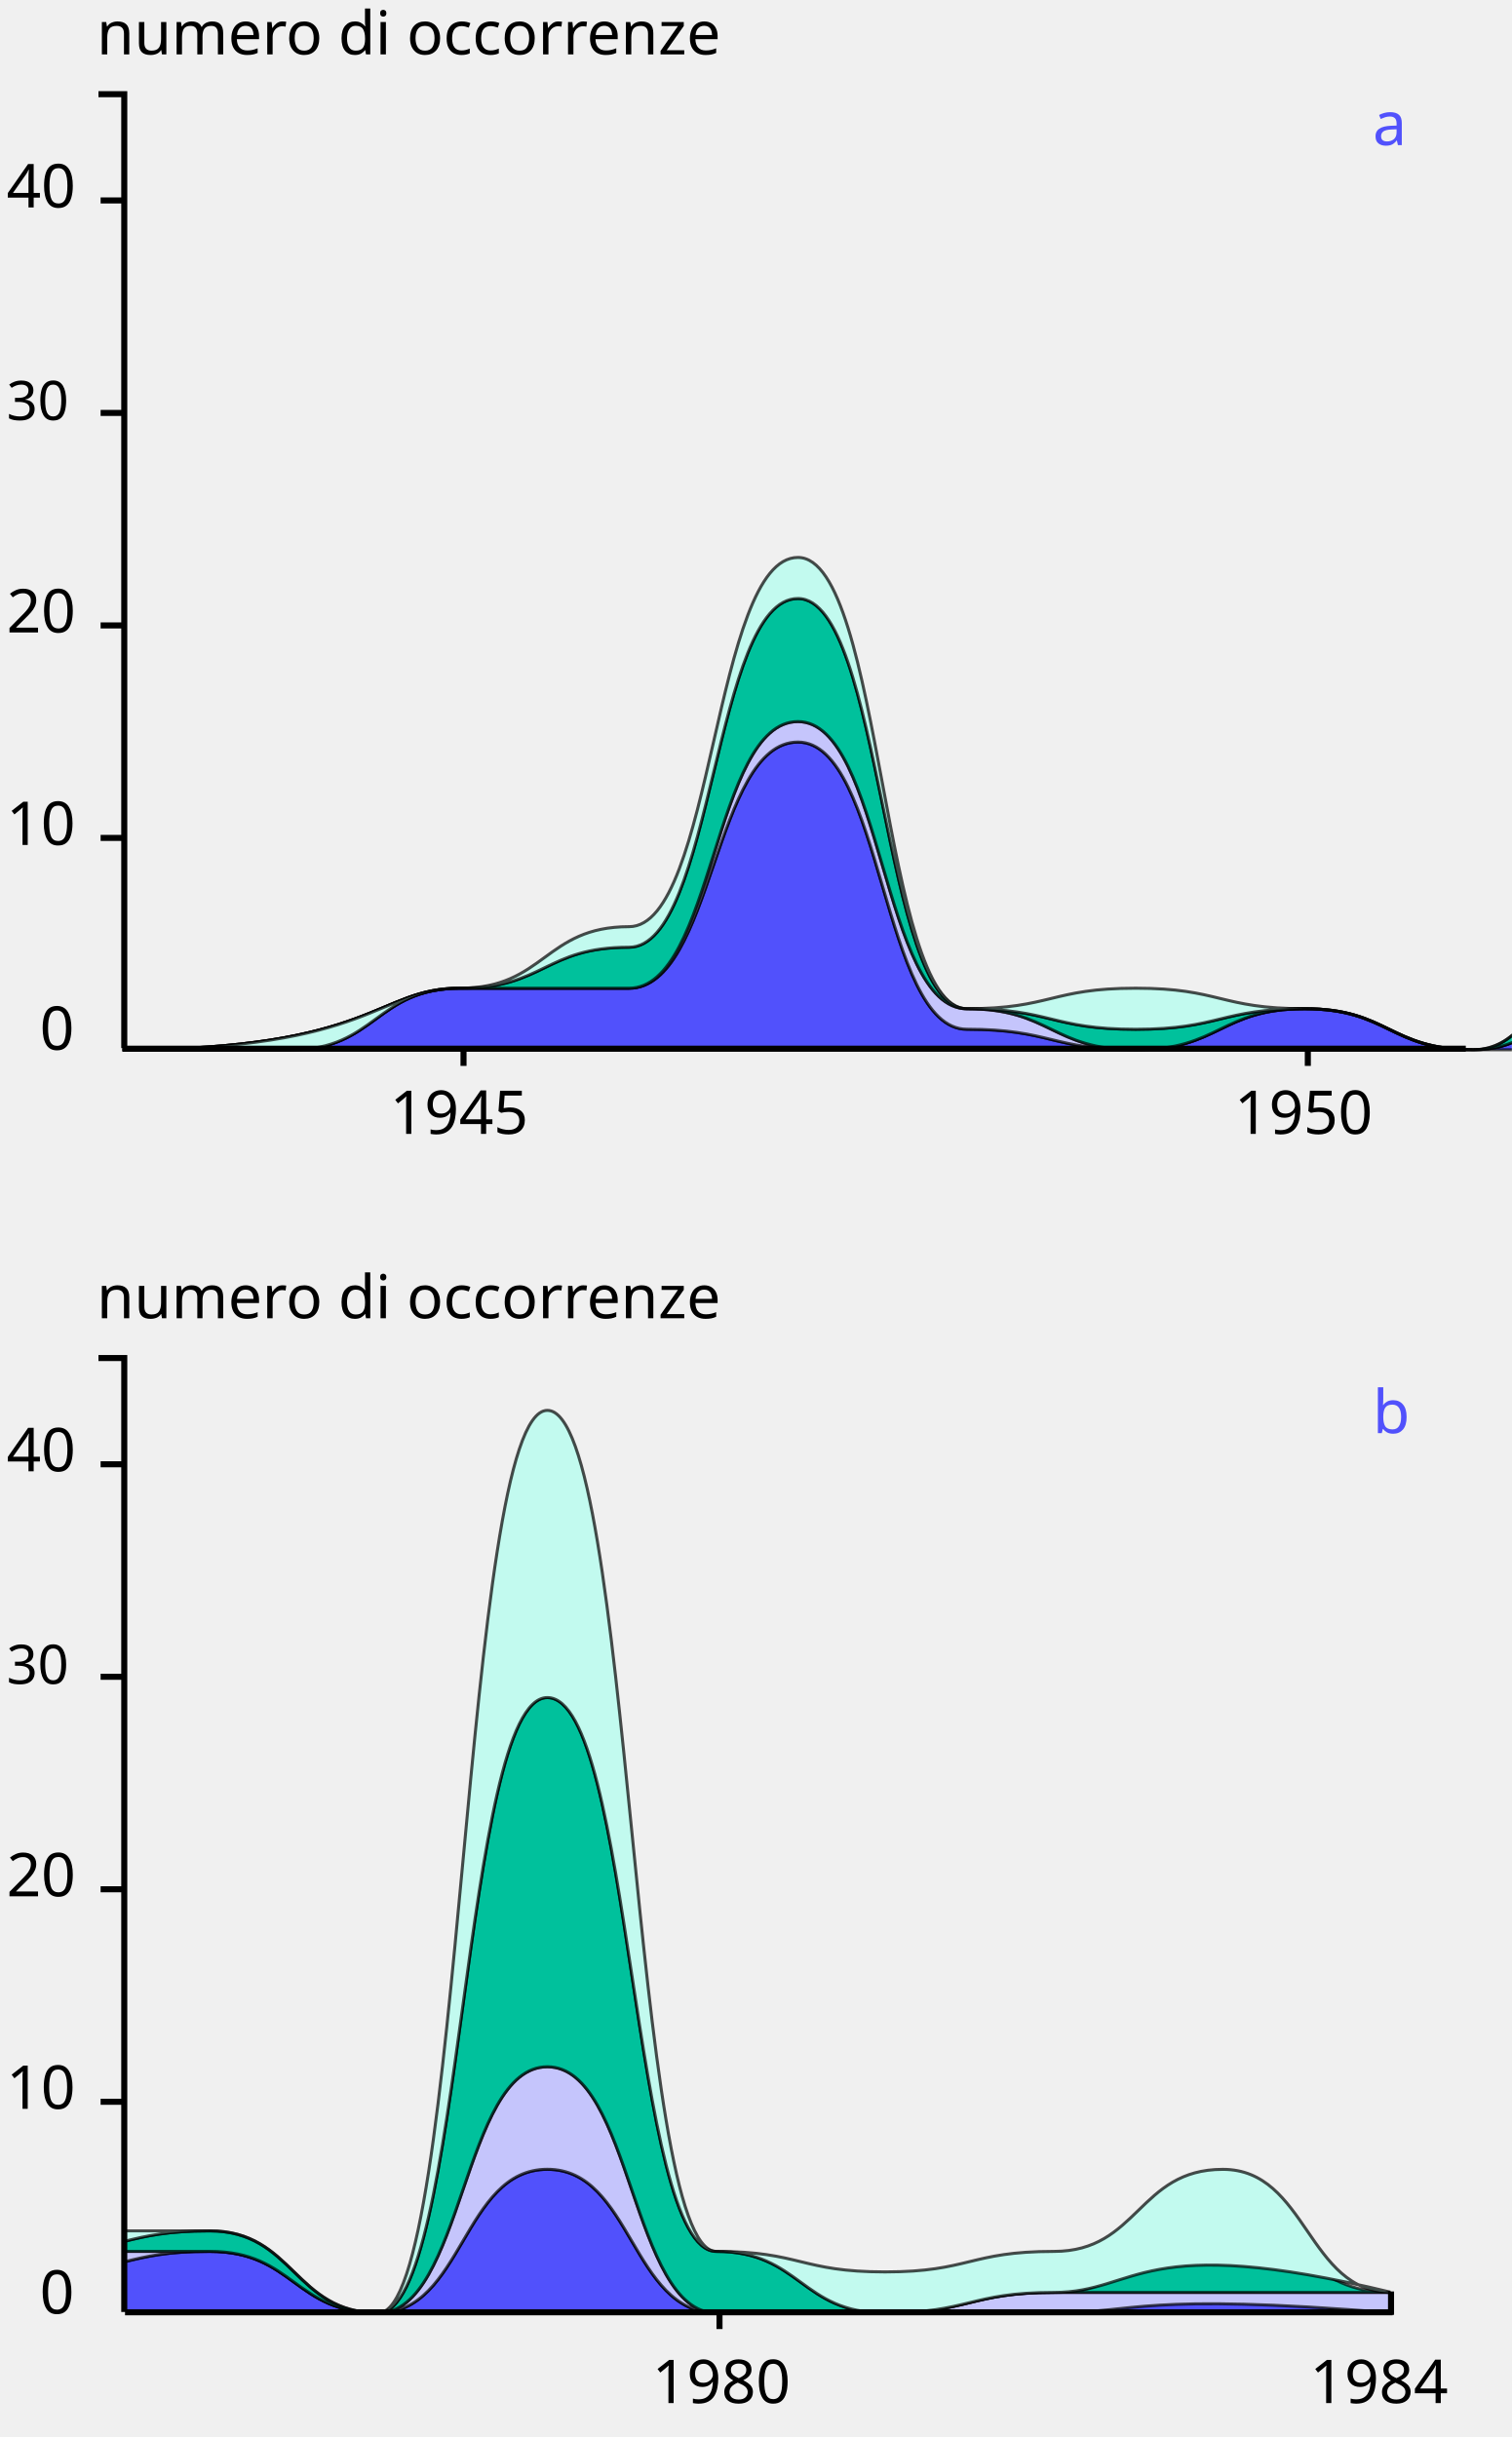
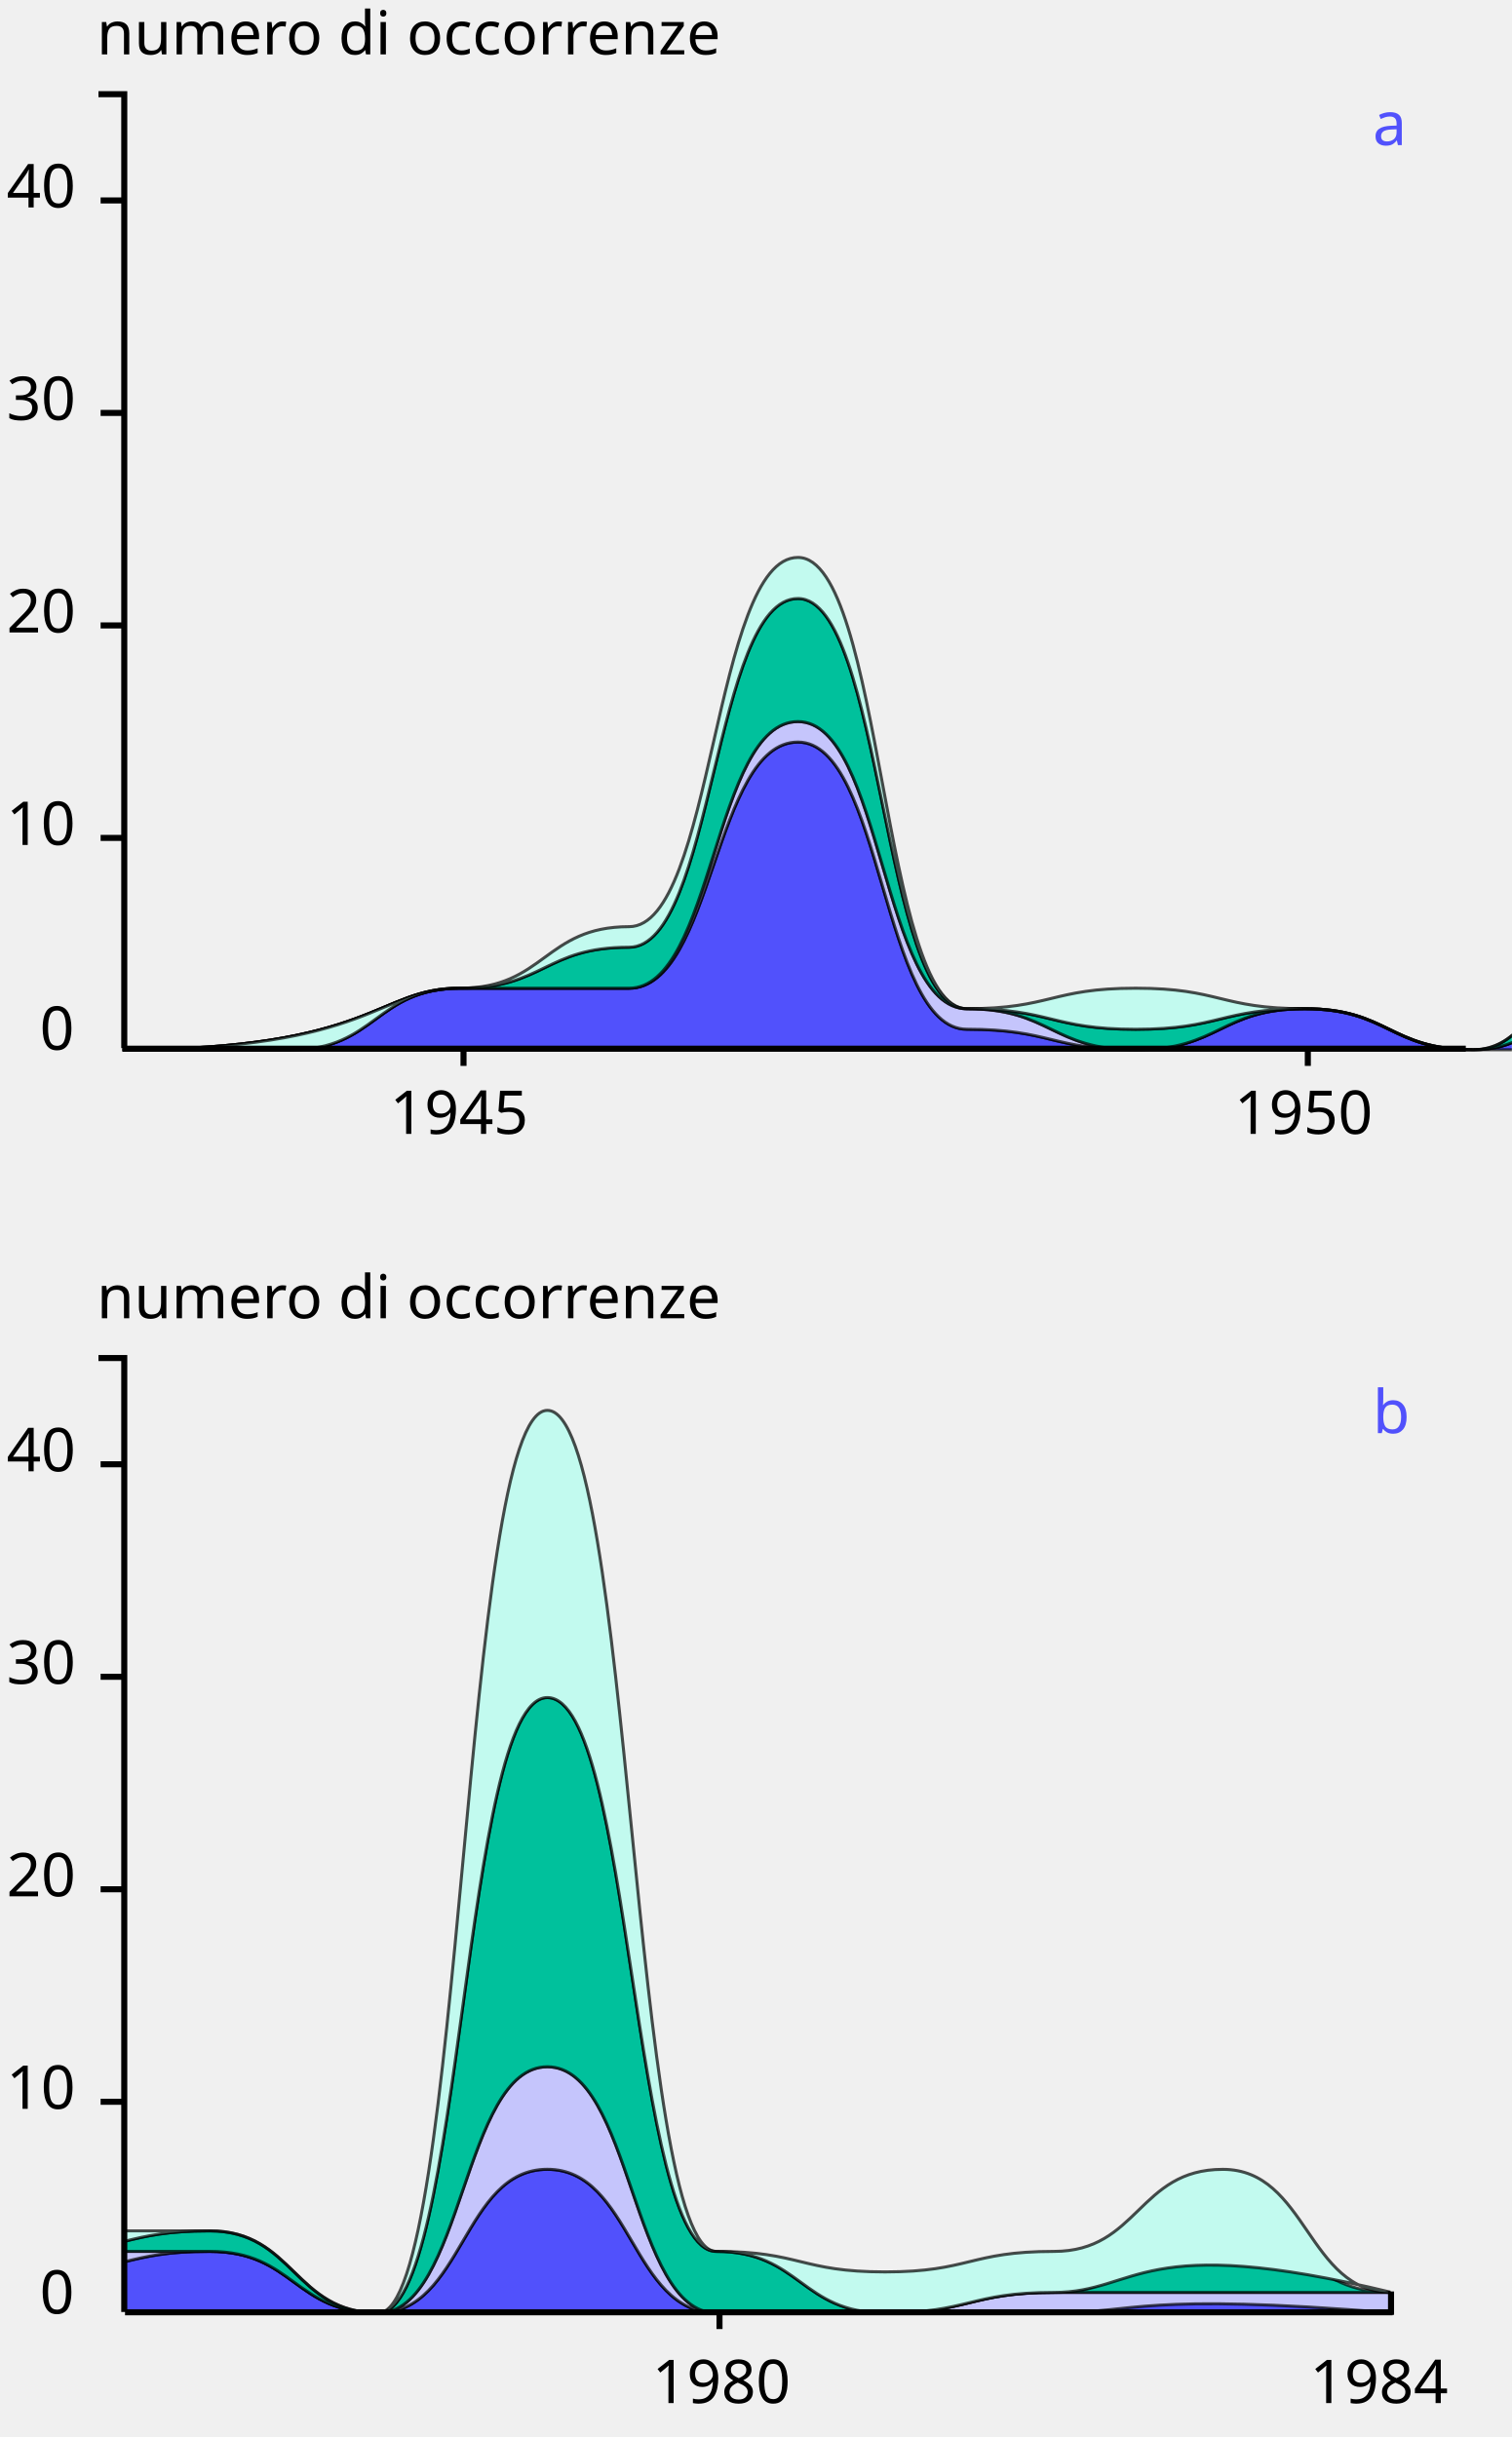
<svg xmlns="http://www.w3.org/2000/svg" width="250" height="403" viewBox="0 0 250 403">
  <defs>
    <clipPath id="clip-path">
      <rect y="4" width="229.895" height="145.755" fill="none" />
    </clipPath>
    <clipPath id="clip-path-2">
      <rect id="Rectangle_19224" data-name="Rectangle 19224" width="209.024" height="154.16" fill="none" />
    </clipPath>
    <clipPath id="clip-zoom-02">
      <rect width="250" height="403" />
    </clipPath>
  </defs>
  <g id="zoom-02" clip-path="url(#clip-zoom-02)">
    <g id="Group_24063" data-name="Group 24063">
      <g id="Group_18" data-name="Group 18" transform="translate(0.036)">
        <line id="Line_1" data-name="Line 1" y2="2.669" transform="translate(76.61 173.595)" fill="none" stroke="#000" stroke-width="1" />
        <line id="Line_2" data-name="Line 2" y2="2.669" transform="translate(216.224 173.595)" fill="none" stroke="#000" stroke-width="1" />
        <text id="_1945" data-name="1945" transform="translate(64.433 187.511)" font-size="10" font-family="HKGrotesk-Regular, HK Grotesk">
          <tspan x="0" y="0">1945</tspan>
        </text>
        <text id="_1950" data-name="1950" transform="translate(204.07 187.511)" font-size="10" font-family="HKGrotesk-Regular, HK Grotesk">
          <tspan x="0" y="0">1950</tspan>
        </text>
        <path id="Path_3" data-name="Path 3" d="M40,195.058c41.884,0,41.884-10.177,55.846-10.177h27.923c13.961,0,13.961-40.706,27.923-40.706s13.961,47.489,27.923,47.489,13.961,3.392,27.923,3.392,13.961-6.784,27.923-6.784,13.961,6.784,27.923,6.784,13.961-13.569,27.923-13.569,13.961,10.177,27.923,10.177,13.961-16.96,27.923-16.96,13.961,20.354,27.923,20.354,13.961-3.392,27.923-3.392,13.961,3.392,27.923,3.392S444.881,134,458.842,134s13.961,54.274,27.923,54.274,13.961,6.784,27.923,6.784h55.846c13.961,0,13.961-30.529,27.923-30.529s13.961,30.529,27.923,30.529,13.961-10.177,27.923-10.177,13.961,10.177,27.923,10.177,13.961-3.392,27.923-3.392,13.961,3.392,27.923,3.392h55.843c13.961,0,13.961-10.177,27.923-10.177s13.961-16.96,27.923-16.96,13.961,27.137,27.923,27.137H933.53c13.961,0,13.961-6.784,27.923-6.784s13.961-3.392,27.923-3.392,13.961,10.177,27.923,10.177,13.961-23.745,27.923-23.745,13.961,23.745,27.923,23.745h55.846c13.961,0,13.961-3.392,27.923-3.392s13.961,3.392,27.923,3.392Z" transform="translate(-19.781 -21.463)" fill="#5151fc" stroke="rgba(0,0,0,0.7)" stroke-width="0.5" />
        <path id="Path_4" data-name="Path 4" d="M40,195.62c41.884,0,41.884-10.177,55.846-10.177h27.923c13.961,0,13.961-44.1,27.923-44.1s13.961,47.489,27.923,47.489,13.961,6.784,27.923,6.784,13.961-6.784,27.923-6.784,13.961,6.784,27.923,6.784,13.961-13.569,27.923-13.569,13.961,6.784,27.923,6.784,13.961-13.569,27.923-13.569,13.961,20.354,27.923,20.354,13.961-3.392,27.923-3.392,13.961,3.392,27.923,3.392,13.961-67.842,27.923-67.842,13.961,61.058,27.923,61.058,13.961,6.784,27.923,6.784h55.846c13.961,0,13.961-44.1,27.923-44.1s13.961,44.1,27.923,44.1,13.958-13.572,27.922-13.572,13.961,13.569,27.923,13.569,13.961-6.784,27.923-6.784,13.961,6.784,27.923,6.784h55.843c13.961,0,13.961-10.177,27.923-10.177S835.8,158.3,849.761,158.3s13.961,37.313,27.923,37.313h27.923c13.961,0,13.961-3.392,27.923-3.392s13.961-6.784,27.923-6.784h27.923c13.961,0,13.961,10.177,27.923,10.177s13.961-40.706,27.923-40.706,13.961,40.706,27.923,40.706h27.923c13.961,0,13.961-3.392,27.923-3.392h55.846v3.392c-41.884-3.392-41.884,0-55.846,0h-55.846c-13.961,0-13.961-23.745-27.923-23.745s-13.961,23.745-27.923,23.745-13.962-10.177-27.923-10.177-13.961,3.392-27.923,3.392-13.961,6.784-27.923,6.784H877.684c-13.961,0-13.961-27.137-27.923-27.137s-13.961,16.96-27.923,16.96-13.961,10.177-27.923,10.177H738.071c-13.961,0-13.961-3.392-27.923-3.392s-13.961,3.392-27.923,3.392-13.962-10.177-27.923-10.177-13.961,10.177-27.923,10.177-13.961-30.529-27.923-30.529-13.961,30.529-27.923,30.529H514.688c-13.961,0-13.961-6.784-27.923-6.784S472.8,134.56,458.842,134.56s-13.961,61.058-27.923,61.058-13.961-3.392-27.923-3.392-13.961,3.392-27.923,3.392-13.961-20.354-27.923-20.354-13.961,16.96-27.923,16.96-13.96-10.175-27.922-10.175-13.961,13.569-27.923,13.569-13.961-6.784-27.923-6.784-13.961,6.784-27.923,6.784-13.961-3.392-27.923-3.392-13.961-47.489-27.923-47.489-13.961,40.706-27.923,40.706H95.846c-13.961,0-13.961,10.177-27.923,10.177Z" transform="translate(-19.781 -22.025)" fill="#c5c5fc" stroke="rgba(0,0,0,0.7)" stroke-width="0.5" />
        <path id="Path_5" data-name="Path 5" d="M40,198.43c41.884,0,41.884-10.177,55.846-10.177s13.961-6.784,27.923-6.784S137.73,123.8,151.692,123.8s13.961,67.842,27.923,67.842,13.961,3.392,27.923,3.392,13.961-3.392,27.923-3.392,13.961,6.784,27.923,6.784,13.961-27.137,27.923-27.137,13.961,6.784,27.923,6.784,13.961-3.392,27.923-3.392,13.961,23.745,27.923,23.745,13.961-3.392,27.923-3.392,13.961-3.392,27.923-3.392,13.961-91.587,27.923-91.587,13.961,91.587,27.923,91.587,13.961,6.784,27.923,6.784h55.846c13.961,0,13.961-50.881,27.923-50.881s13.961,16.96,27.923,16.96,13.961,13.569,27.923,13.569,13.961,16.96,27.923,16.96,13.961-13.569,27.923-13.569,13.961,13.569,27.923,13.569S752.035,198.43,766,198.43h27.918c13.961,0,13.961-10.177,27.923-10.177s13.961-40.706,27.923-40.706,13.961,44.1,27.923,44.1,13.961,6.784,27.923,6.784,13.961-6.784,27.923-6.784,13.961-3.392,27.923-3.392,13.961-3.392,27.923-3.392,13.961,13.569,27.923,13.569,13.961-101.763,27.923-101.763,13.961,91.587,27.923,91.587,13.961,10.177,27.923,10.177,13.961-3.392,27.923-3.392,13.961-10.177,27.923-10.177,13.961,10.177,27.923,10.177H1128.99c-13.962,0-13.962,3.392-27.923,3.392h-27.923c-13.961,0-13.961-40.706-27.923-40.706S1031.26,198.43,1017.3,198.43s-13.962-10.177-27.923-10.177H961.453c-13.961,0-13.961,6.784-27.923,6.784s-13.961,3.392-27.923,3.392H877.684c-13.961,0-13.961-37.313-27.923-37.313s-13.961,27.137-27.923,27.137-13.961,10.177-27.923,10.177H738.071c-13.961,0-13.961-6.784-27.923-6.784s-13.961,6.784-27.923,6.784-13.962-13.569-27.923-13.569-13.961,13.569-27.923,13.569-13.961-44.1-27.923-44.1-13.961,44.1-27.923,44.1H514.688c-13.961,0-13.961-6.784-27.923-6.784s-13.961-61.055-27.922-61.055-13.961,67.842-27.923,67.842-13.961-3.392-27.923-3.392-13.961,3.392-27.923,3.392-13.961-20.354-27.923-20.354-13.961,13.569-27.923,13.569-13.961-6.784-27.923-6.784-13.961,13.569-27.923,13.569-13.961-6.784-27.923-6.784-13.961,6.784-27.923,6.784-13.961-6.784-27.923-6.784-13.961-47.489-27.923-47.489-13.96,44.092-27.922,44.092H95.846c-13.961,0-13.961,10.177-27.923,10.177Z" transform="translate(-19.781 -24.834)" fill="#00c19c" stroke="rgba(0,0,0,0.7)" stroke-width="0.5" />
        <g id="Scroll_Group_2" data-name="Scroll Group 2" transform="translate(20.219 24.094)" clip-path="url(#clip-path)" style="isolation: isolate">
          <path id="Path_6" data-name="Path 6" d="M40,202.364c41.884,0,41.884-10.177,55.846-10.177s13.961-10.177,27.923-10.177,13.961-61.058,27.923-61.058,13.961,74.626,27.923,74.626,13.961-3.392,27.923-3.392,13.961,3.392,27.923,3.392,13.961,6.784,27.923,6.784,13.961-27.137,27.923-27.137,13.961,3.392,27.923,3.392h27.923c13.961,0,13.961,23.745,27.923,23.745s13.961-3.392,27.923-3.392,13.961-6.784,27.923-6.784,13.961-94.979,27.923-94.979S472.806,188.8,486.767,188.8s13.961,13.569,27.923,13.569h27.923c13.961,0,13.961-3.392,27.923-3.392S584.5,144.7,598.459,144.7s13.961,20.354,27.923,20.354,13.961-6.784,27.923-6.784,13.961,40.706,27.923,40.706,13.961-16.96,27.923-16.96,13.961,16.96,27.923,16.96,13.961,3.392,27.923,3.392h27.918c13.961,0,13.961-13.569,27.923-13.569s13.961-54.274,27.923-54.274,13.961,61.058,27.923,61.058h27.923c13.961,0,13.961-6.784,27.923-6.784h55.846c13.961,0,13.961,13.569,27.923,13.569s13.961-149.253,27.923-149.253,13.961,139.078,27.923,139.078,13.961,3.392,27.923,3.392,13.961-3.392,27.923-3.392,13.961-13.569,27.923-13.569,13.961,20.354,27.923,20.354h0c-41.884-10.177-41.884,0-55.846,0s-13.962,3.392-27.923,3.392-13.961-10.177-27.923-10.177-13.961-91.587-27.923-91.587S1031.26,202.368,1017.3,202.368,1003.337,188.8,989.376,188.8s-13.961,3.392-27.923,3.392-13.961,3.392-27.923,3.392-13.961,6.784-27.923,6.784-13.962-6.784-27.923-6.784-13.961-44.1-27.923-44.1-13.961,40.706-27.923,40.706-13.961,10.177-27.923,10.177H765.993c-13.961,0-13.961-3.392-27.923-3.392s-13.961-13.569-27.923-13.569-13.961,13.569-27.923,13.569-13.962-16.96-27.923-16.96-13.961-13.569-27.923-13.569-13.961-16.96-27.923-16.96-13.961,50.881-27.923,50.881H514.688c-13.961,0-13.961-6.784-27.923-6.784S472.8,104,458.842,104s-13.961,91.587-27.923,91.587-13.961,3.392-27.923,3.392-13.961,3.392-27.923,3.392-13.961-23.745-27.923-23.745-13.961,3.392-27.923,3.392-13.961-6.784-27.923-6.784-13.961,27.137-27.923,27.137-13.961-6.784-27.923-6.784-13.961,3.392-27.923,3.392-13.961-3.392-27.923-3.392-13.961-67.842-27.923-67.842-13.961,57.666-27.923,57.666-13.961,6.784-27.923,6.784S81.882,202.368,67.92,202.368Z" transform="translate(-40 -52.863)" fill="#c2faef" stroke="rgba(0,0,0,0.7)" stroke-width="0.5" />
        </g>
        <text id="numero_di_occorrenze" data-name="numero di occorrenze" transform="translate(15.964 9)" font-size="10" font-family="HKGrotesk-Regular, HK Grotesk">
          <tspan x="0" y="0">numero di occorrenze</tspan>
        </text>
        <text id="numero_di_occorrenze-2" data-name="numero di occorrenze" transform="translate(15.964 218)" font-size="10" font-family="HKGrotesk-Regular, HK Grotesk">
          <tspan x="0" y="0">numero di occorrenze</tspan>
        </text>
        <text id="numero_di_occorrenze-3" data-name="numero di occorrenze" transform="translate(15.964 452)" font-size="9" font-family="HKGrotesk-Regular, HK Grotesk">
          <tspan x="0" y="0">numero di occorrenze</tspan>
        </text>
        <path id="Path_8" data-name="Path 8" d="M32.223,227.652H254.351" transform="translate(-12.004 -54.231)" fill="none" stroke="#000" stroke-width="1" />
        <text id="a" transform="translate(226.964 24)" fill="#5151fc" font-size="10" font-family="HKGrotesk-Medium, HK Grotesk" font-weight="500">
          <tspan x="0" y="0">a</tspan>
        </text>
        <line id="Line_3" data-name="Line 3" y2="2.669" transform="translate(355.838 173.595)" fill="none" stroke="#000" stroke-width="1" />
        <line id="Line_4" data-name="Line 4" y2="2.669" transform="translate(495.452 173.595)" fill="none" stroke="#000" stroke-width="1" />
        <text id="_1955" data-name="1955" transform="translate(344.684 186.511)" font-size="8" font-family="HKGrotesk-Regular, HK Grotesk">
          <tspan x="0" y="0">1955</tspan>
        </text>
        <text id="_1960" data-name="1960" transform="translate(484.294 186.511)" font-size="8" font-family="HKGrotesk-Regular, HK Grotesk">
          <tspan x="0" y="0">1960</tspan>
        </text>
        <g id="Group_22" data-name="Group 22" transform="translate(-0.999 15.576)">
          <text id="_0" data-name="0" transform="translate(7.536 158.025)" font-size="10" font-family="HKGrotesk-Regular, HK Grotesk">
            <tspan x="0" y="0">0</tspan>
          </text>
          <g id="Group_21" data-name="Group 21">
            <line id="Line_19" data-name="Line 19" x1="4.036" transform="translate(17.601 122.988)" fill="none" stroke="#000" stroke-width="1" />
            <text id="_10" data-name="10" transform="translate(2 124.15)" font-size="10" font-family="HKGrotesk-Regular, HK Grotesk">
              <tspan x="0" y="0">10</tspan>
            </text>
            <line id="Line_20" data-name="Line 20" x1="4.036" transform="translate(17.601 87.849)" fill="none" stroke="#000" stroke-width="1" />
            <text id="_20" data-name="20" transform="translate(2.048 89.01)" font-size="10" font-family="HKGrotesk-Regular, HK Grotesk">
              <tspan x="0" y="0">20</tspan>
            </text>
            <line id="Line_21" data-name="Line 21" x1="4.036" transform="translate(17.601 52.709)" fill="none" stroke="#000" stroke-width="1" />
-             <text id="_30" data-name="30" transform="translate(2.048 53.871)" font-size="9" font-family="HKGrotesk-Regular, HK Grotesk">
+             <text id="_30" data-name="30" transform="translate(2.048 53.871)" font-size="10" font-family="HKGrotesk-Regular, HK Grotesk">
              <tspan x="0" y="0">30</tspan>
            </text>
            <line id="Line_22" data-name="Line 22" x1="4.036" transform="translate(17.601 17.57)" fill="none" stroke="#000" stroke-width="1" />
            <text id="_40" data-name="40" transform="translate(2.048 18.732)" font-size="10" font-family="HKGrotesk-Regular, HK Grotesk">
              <tspan x="0" y="0">40</tspan>
            </text>
            <path id="Path_15" data-name="Path 15" d="M-6,50.5h4.266V208.249" transform="translate(23.244 -50.5)" fill="none" stroke="#000" stroke-width="1" />
          </g>
        </g>
      </g>
      <g id="Group_19" data-name="Group 19" transform="translate(-869.501 228.237)">
        <g id="Scroll_Group_1" data-name="Scroll Group 1" transform="translate(890.423)" clip-path="url(#clip-path-2)" style="isolation: isolate">
          <g id="Group_16" data-name="Group 16" transform="translate(-935.637 4.991)">
            <path id="Path_3-2" data-name="Path 3" d="M40,195.058c41.884,0,41.884-10.177,55.846-10.177h27.923c13.961,0,13.961-40.706,27.923-40.706s13.961,47.489,27.923,47.489,13.961,3.392,27.923,3.392,13.961-6.784,27.923-6.784,13.961,6.784,27.923,6.784,13.961-13.569,27.923-13.569,13.961,10.177,27.923,10.177,13.961-16.96,27.923-16.96,13.961,20.354,27.923,20.354,13.961-3.392,27.923-3.392,13.961,3.392,27.923,3.392S444.881,134,458.842,134s13.961,54.274,27.923,54.274,13.961,6.784,27.923,6.784h55.846c13.961,0,13.961-30.529,27.923-30.529s13.961,30.529,27.923,30.529,13.961-10.177,27.923-10.177,13.961,10.177,27.923,10.177,13.961-3.392,27.923-3.392,13.961,3.392,27.923,3.392h55.843c13.961,0,13.961-10.177,27.923-10.177s13.961-16.96,27.923-16.96,13.961,27.137,27.923,27.137H933.53c13.961,0,13.961-6.784,27.923-6.784s13.961-3.392,27.923-3.392,13.961,10.177,27.923,10.177,13.961-23.745,27.923-23.745,13.961,23.745,27.923,23.745h55.846c13.961,0,13.961-3.392,27.923-3.392s13.961,3.392,27.923,3.392Z" transform="translate(-40 -45.807)" fill="#5151fc" stroke="rgba(0,0,0,0.7)" stroke-width="0.5" />
            <path id="Path_4-2" data-name="Path 4" d="M40,195.62c41.884,0,41.884-10.177,55.846-10.177h27.923c13.961,0,13.961-44.1,27.923-44.1s13.961,47.489,27.923,47.489,13.961,6.784,27.923,6.784,13.961-6.784,27.923-6.784,13.961,6.784,27.923,6.784,13.961-13.569,27.923-13.569,13.961,6.784,27.923,6.784,13.961-13.569,27.923-13.569,13.961,20.354,27.923,20.354,13.961-3.392,27.923-3.392,13.961,3.392,27.923,3.392,13.961-67.842,27.923-67.842,13.961,61.058,27.923,61.058,13.961,6.784,27.923,6.784h55.846c13.961,0,13.961-44.1,27.923-44.1s13.961,44.1,27.923,44.1,13.958-13.572,27.922-13.572,13.961,13.569,27.923,13.569,13.961-6.784,27.923-6.784,13.961,6.784,27.923,6.784h55.843c13.961,0,13.961-10.177,27.923-10.177S835.8,158.3,849.761,158.3s13.961,37.313,27.923,37.313h27.923c13.961,0,13.961-3.392,27.923-3.392s13.961-6.784,27.923-6.784h27.923c13.961,0,13.961,10.177,27.923,10.177s13.961-40.706,27.923-40.706,13.961,40.706,27.923,40.706h27.923c13.961,0,13.961-3.392,27.923-3.392h55.846v3.392c-41.884-3.392-41.884,0-55.846,0h-55.846c-13.961,0-13.961-23.745-27.923-23.745s-13.961,23.745-27.923,23.745-13.962-10.177-27.923-10.177-13.961,3.392-27.923,3.392-13.961,6.784-27.923,6.784H877.684c-13.961,0-13.961-27.137-27.923-27.137s-13.961,16.96-27.923,16.96-13.961,10.177-27.923,10.177H738.071c-13.961,0-13.961-3.392-27.923-3.392s-13.961,3.392-27.923,3.392-13.962-10.177-27.923-10.177-13.961,10.177-27.923,10.177-13.961-30.529-27.923-30.529-13.961,30.529-27.923,30.529H514.688c-13.961,0-13.961-6.784-27.923-6.784S472.8,134.56,458.842,134.56s-13.961,61.058-27.923,61.058-13.961-3.392-27.923-3.392-13.961,3.392-27.923,3.392-13.961-20.354-27.923-20.354-13.961,16.96-27.923,16.96-13.96-10.175-27.922-10.175-13.961,13.569-27.923,13.569-13.961-6.784-27.923-6.784-13.961,6.784-27.923,6.784-13.961-3.392-27.923-3.392-13.961-47.489-27.923-47.489-13.961,40.706-27.923,40.706H95.846c-13.961,0-13.961,10.177-27.923,10.177Z" transform="translate(-40 -46.369)" fill="#c5c5fc" stroke="rgba(0,0,0,0.7)" stroke-width="0.5" />
            <path id="Path_5-2" data-name="Path 5" d="M40,198.43c41.884,0,41.884-10.177,55.846-10.177s13.961-6.784,27.923-6.784S137.73,123.8,151.692,123.8s13.961,67.842,27.923,67.842,13.961,3.392,27.923,3.392,13.961-3.392,27.923-3.392,13.961,6.784,27.923,6.784,13.961-27.137,27.923-27.137,13.961,6.784,27.923,6.784,13.961-3.392,27.923-3.392,13.961,23.745,27.923,23.745,13.961-3.392,27.923-3.392,13.961-3.392,27.923-3.392,13.961-91.587,27.923-91.587,13.961,91.587,27.923,91.587,13.961,6.784,27.923,6.784h55.846c13.961,0,13.961-50.881,27.923-50.881s13.961,16.96,27.923,16.96,13.961,13.569,27.923,13.569,13.961,16.96,27.923,16.96,13.961-13.569,27.923-13.569,13.961,13.569,27.923,13.569S752.035,198.43,766,198.43h27.918c13.961,0,13.961-10.177,27.923-10.177s13.961-40.706,27.923-40.706,13.961,44.1,27.923,44.1,13.961,6.784,27.923,6.784,13.961-6.784,27.923-6.784,13.961-3.392,27.923-3.392,13.961-3.392,27.923-3.392,13.961,13.569,27.923,13.569,13.961-101.763,27.923-101.763,13.961,91.587,27.923,91.587,13.961,10.177,27.923,10.177,13.961-3.392,27.923-3.392,13.961-10.177,27.923-10.177,13.961,10.177,27.923,10.177H1128.99c-13.962,0-13.962,3.392-27.923,3.392h-27.923c-13.961,0-13.961-40.706-27.923-40.706S1031.26,198.43,1017.3,198.43s-13.962-10.177-27.923-10.177H961.453c-13.961,0-13.961,6.784-27.923,6.784s-13.961,3.392-27.923,3.392H877.684c-13.961,0-13.961-37.313-27.923-37.313s-13.961,27.137-27.923,27.137-13.961,10.177-27.923,10.177H738.071c-13.961,0-13.961-6.784-27.923-6.784s-13.961,6.784-27.923,6.784-13.962-13.569-27.923-13.569-13.961,13.569-27.923,13.569-13.961-44.1-27.923-44.1-13.961,44.1-27.923,44.1H514.688c-13.961,0-13.961-6.784-27.923-6.784s-13.961-61.055-27.922-61.055-13.961,67.842-27.923,67.842-13.961-3.392-27.923-3.392-13.961,3.392-27.923,3.392-13.961-20.354-27.923-20.354-13.961,13.569-27.923,13.569-13.961-6.784-27.923-6.784-13.961,13.569-27.923,13.569-13.961-6.784-27.923-6.784-13.961,6.784-27.923,6.784-13.961-6.784-27.923-6.784-13.961-47.489-27.923-47.489-13.96,44.092-27.922,44.092H95.846c-13.961,0-13.961,10.177-27.923,10.177Z" transform="translate(-40 -49.178)" fill="#00c19c" stroke="rgba(0,0,0,0.7)" stroke-width="0.5" />
            <path id="Path_6-2" data-name="Path 6" d="M40,202.364c41.884,0,41.884-10.177,55.846-10.177s13.961-10.177,27.923-10.177,13.961-61.058,27.923-61.058,13.961,74.626,27.923,74.626,13.961-3.392,27.923-3.392,13.961,3.392,27.923,3.392,13.961,6.784,27.923,6.784,13.961-27.137,27.923-27.137,13.961,3.392,27.923,3.392h27.923c13.961,0,13.961,23.745,27.923,23.745s13.961-3.392,27.923-3.392,13.961-6.784,27.923-6.784,13.961-94.979,27.923-94.979S472.806,188.8,486.767,188.8s13.961,13.569,27.923,13.569h27.923c13.961,0,13.961-3.392,27.923-3.392S584.5,144.7,598.459,144.7s13.961,20.354,27.923,20.354,13.961-6.784,27.923-6.784,13.961,40.706,27.923,40.706,13.961-16.96,27.923-16.96,13.961,16.96,27.923,16.96,13.961,3.392,27.923,3.392h27.918c13.961,0,13.961-13.569,27.923-13.569s13.961-54.274,27.923-54.274,13.961,61.058,27.923,61.058h27.923c13.961,0,13.961-6.784,27.923-6.784h55.846c13.961,0,13.961,13.569,27.923,13.569s13.961-149.253,27.923-149.253,13.961,139.078,27.923,139.078,13.961,3.392,27.923,3.392,13.961-3.392,27.923-3.392,13.961-13.569,27.923-13.569,13.961,20.354,27.923,20.354h0c-41.884-10.177-41.884,0-55.846,0s-13.962,3.392-27.923,3.392-13.961-10.177-27.923-10.177-13.961-91.587-27.923-91.587S1031.26,202.368,1017.3,202.368,1003.337,188.8,989.376,188.8s-13.961,3.392-27.923,3.392-13.961,3.392-27.923,3.392-13.961,6.784-27.923,6.784-13.962-6.784-27.923-6.784-13.961-44.1-27.923-44.1-13.961,40.706-27.923,40.706-13.961,10.177-27.923,10.177H765.993c-13.961,0-13.961-3.392-27.923-3.392s-13.961-13.569-27.923-13.569-13.961,13.569-27.923,13.569-13.962-16.96-27.923-16.96-13.961-13.569-27.923-13.569-13.961-16.96-27.923-16.96-13.961,50.881-27.923,50.881H514.688c-13.961,0-13.961-6.784-27.923-6.784S472.8,104,458.842,104s-13.961,91.587-27.923,91.587-13.961,3.392-27.923,3.392-13.961,3.392-27.923,3.392-13.961-23.745-27.923-23.745-13.961,3.392-27.923,3.392-13.961-6.784-27.923-6.784-13.961,27.137-27.923,27.137-13.961-6.784-27.923-6.784-13.961,3.392-27.923,3.392-13.961-3.392-27.923-3.392-13.961-67.842-27.923-67.842-13.961,57.666-27.923,57.666-13.961,6.784-27.923,6.784S81.882,202.368,67.92,202.368Z" transform="translate(-40 -53.113)" fill="#c2faef" stroke="rgba(0,0,0,0.7)" stroke-width="0.5" />
          </g>
          <rect id="Rectangle_1" data-name="Rectangle 1" width="68" height="176" transform="translate(-68.922 0.763)" fill="#fff" />
        </g>
        <path id="Path_2" data-name="Path 2" d="M-1.882,202.779" transform="translate(892.183 -48.358)" fill="none" stroke="#212529" stroke-width="1" />
        <line id="Line_18" data-name="Line 18" y2="2.669" transform="translate(988.476 154.242)" fill="none" stroke="#000" stroke-width="1" />
        <path id="Path_9" data-name="Path 9" d="M1048.67,849.677v-3.871" transform="translate(50.85 -695.112)" fill="none" stroke="#000" stroke-width="1" />
        <text id="b" transform="translate(1096.501 8.763)" fill="#5151fc" font-size="10" font-family="HKGrotesk-Medium, HK Grotesk" font-weight="500">
          <tspan x="0" y="0">b</tspan>
        </text>
      </g>
    </g>
    <text id="_1980" data-name="1980" transform="translate(107.844 397.394)" font-size="10" font-family="HKGrotesk-Regular, HK Grotesk">
      <tspan x="0" y="0">1980</tspan>
    </text>
    <text id="_1984" data-name="1984" transform="translate(216.601 397.394)" font-size="10" font-family="HKGrotesk-Regular, HK Grotesk">
      <tspan x="0" y="0">1984</tspan>
    </text>
    <g id="Group_22-2" data-name="Group 22" transform="translate(-0.963 224.576)">
      <text id="_0-2" data-name="0" transform="translate(7.536 158.025)" font-size="10" font-family="HKGrotesk-Regular, HK Grotesk">
        <tspan x="0" y="0">0</tspan>
      </text>
      <g id="Group_21-2" data-name="Group 21">
        <line id="Line_19-2" data-name="Line 19" x1="4.036" transform="translate(17.601 122.988)" fill="none" stroke="#000" stroke-width="1" />
        <text id="_10-2" data-name="10" transform="translate(2 124.15)" font-size="10" font-family="HKGrotesk-Regular, HK Grotesk">
          <tspan x="0" y="0">10</tspan>
        </text>
        <line id="Line_20-2" data-name="Line 20" x1="4.036" transform="translate(17.601 87.849)" fill="none" stroke="#000" stroke-width="1" />
        <text id="_20-2" data-name="20" transform="translate(2.048 89.01)" font-size="10" font-family="HKGrotesk-Regular, HK Grotesk">
          <tspan x="0" y="0">20</tspan>
        </text>
        <line id="Line_21-2" data-name="Line 21" x1="4.036" transform="translate(17.601 52.709)" fill="none" stroke="#000" stroke-width="1" />
-         <text id="_30-2" data-name="30" transform="translate(2.048 53.871)" font-size="9" font-family="HKGrotesk-Regular, HK Grotesk">
+         <text id="_30-2" data-name="30" transform="translate(2.048 53.871)" font-size="10" font-family="HKGrotesk-Regular, HK Grotesk">
          <tspan x="0" y="0">30</tspan>
        </text>
        <line id="Line_22-2" data-name="Line 22" x1="4.036" transform="translate(17.601 17.57)" fill="none" stroke="#000" stroke-width="1" />
        <text id="_40-2" data-name="40" transform="translate(2.048 18.732)" font-size="10" font-family="HKGrotesk-Regular, HK Grotesk">
          <tspan x="0" y="0">40</tspan>
        </text>
        <path id="Path_15-2" data-name="Path 15" d="M-6,50.5h4.266V208.249" transform="translate(23.244 -50.5)" fill="none" stroke="#000" stroke-width="1" />
      </g>
    </g>
    <path id="Path_148080" data-name="Path 148080" d="M3347.674-1820.623h209.609" transform="translate(-3327 2203)" fill="none" stroke="#000" stroke-width="1" />
  </g>
</svg>
